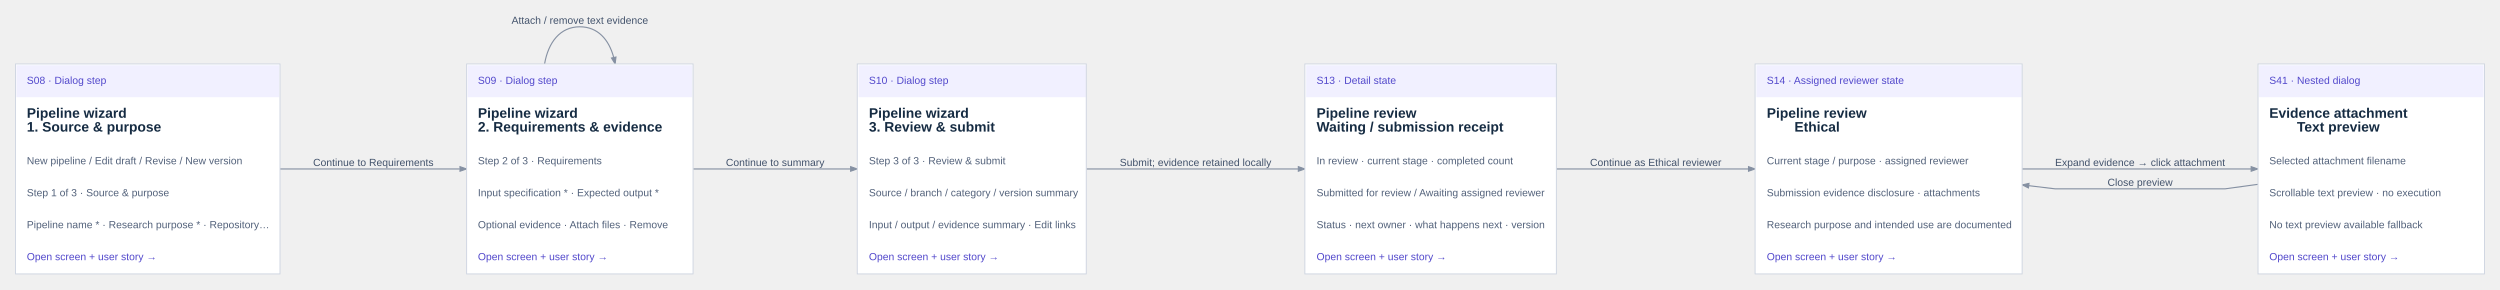
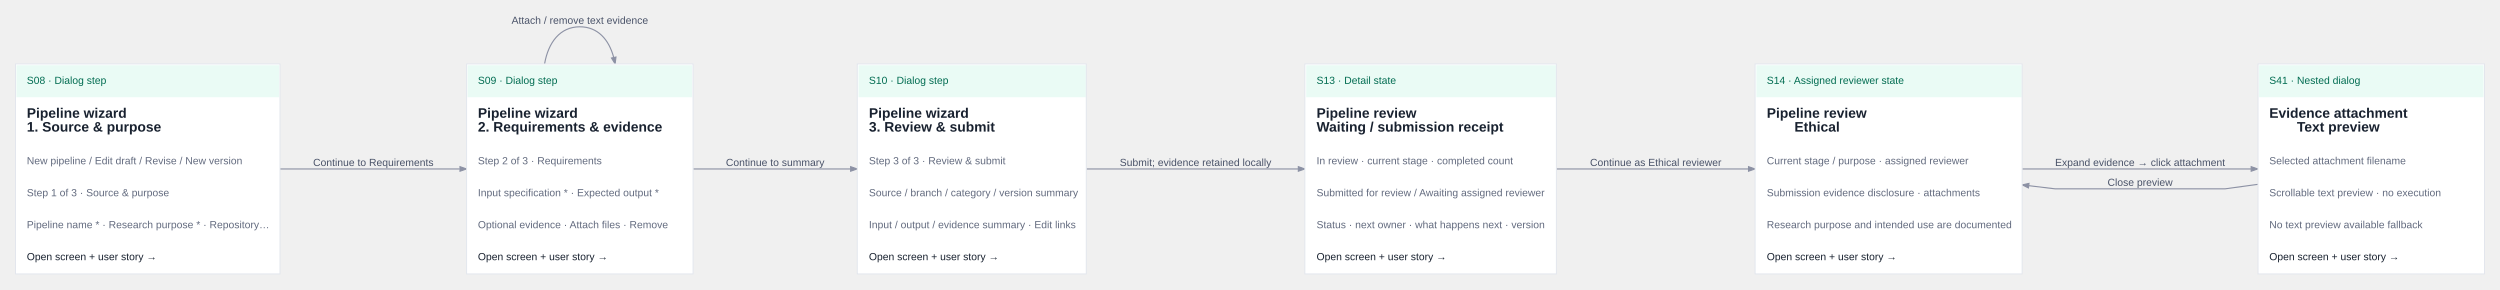
<svg xmlns="http://www.w3.org/2000/svg" xmlns:xlink="http://www.w3.org/1999/xlink" width="2893pt" height="335pt" viewBox="0.00 0.00 2893.00 335.00">
  <g id="graph0" class="graph" transform="scale(1 1) rotate(0) translate(18 317)">
    <g id="edge1" class="edge">
      <g id="a_edge1">
        <a xlink:title="Continue to Requirements">
-           <path fill="none" stroke="#8590a2" stroke-width="1.3" d="M306.12,-121.5C372.37,-121.5 449.45,-121.5 514.01,-121.5" />
-           <polygon fill="#8590a2" stroke="#8590a2" stroke-width="1.3" points="514.32,-124.13 521.82,-121.5 514.32,-118.88 514.32,-124.13" />
+           <path fill="none" stroke="#8c91a4" stroke-width="1.3" d="M306.12,-121.5C372.37,-121.5 449.45,-121.5 514.01,-121.5" />
+           <polygon fill="#8c91a4" stroke="#8c91a4" stroke-width="1.3" points="514.32,-124.13 521.82,-121.5 514.32,-118.88 514.32,-124.13" />
        </a>
      </g>
-       <text text-anchor="middle" x="414" y="-124.9" font-family="Arial" font-size="12.00" fill="#42526b">Continue to Requirements</text>
+       <text text-anchor="middle" x="414" y="-124.9" font-family="Arial" font-size="12.00" fill="#495268">Continue to Requirements</text>
    </g>
    <g id="edge2" class="edge">
      <g id="a_edge2">
        <a xlink:title="Attach / remove text evidence">
-           <path fill="none" stroke="#8590a2" stroke-width="1.3" d="M612.18,-243.09C616.55,-268.07 630.16,-286 653,-286 673.52,-286 686.59,-271.53 692.2,-250.48" />
-           <polygon fill="#8590a2" stroke="#8590a2" stroke-width="1.3" points="694.78,-250.98 693.82,-243.09 689.65,-249.86 694.78,-250.98" />
+           <path fill="none" stroke="#8c91a4" stroke-width="1.3" d="M612.18,-243.09C616.55,-268.07 630.16,-286 653,-286 673.52,-286 686.59,-271.53 692.2,-250.48" />
+           <polygon fill="#8c91a4" stroke="#8c91a4" stroke-width="1.3" points="694.78,-250.98 693.82,-243.09 689.65,-249.86 694.78,-250.98" />
        </a>
      </g>
-       <text text-anchor="middle" x="653" y="-289.4" font-family="Arial" font-size="12.00" fill="#42526b">Attach / remove text evidence</text>
+       <text text-anchor="middle" x="653" y="-289.4" font-family="Arial" font-size="12.00" fill="#495268">Attach / remove text evidence</text>
    </g>
    <g id="edge3" class="edge">
      <g id="a_edge3">
        <a xlink:title="Continue to summary">
-           <path fill="none" stroke="#8590a2" stroke-width="1.3" d="M784.29,-121.5C841.25,-121.5 908.15,-121.5 966.11,-121.5" />
-           <polygon fill="#8590a2" stroke="#8590a2" stroke-width="1.3" points="966.36,-124.13 973.86,-121.5 966.36,-118.88 966.36,-124.13" />
+           <path fill="none" stroke="#8c91a4" stroke-width="1.3" d="M784.29,-121.5C841.25,-121.5 908.15,-121.5 966.11,-121.5" />
+           <polygon fill="#8c91a4" stroke="#8c91a4" stroke-width="1.3" points="966.36,-124.13 973.86,-121.5 966.36,-118.88 966.36,-124.13" />
        </a>
      </g>
-       <text text-anchor="middle" x="879" y="-124.9" font-family="Arial" font-size="12.00" fill="#42526b">Continue to summary</text>
+       <text text-anchor="middle" x="879" y="-124.9" font-family="Arial" font-size="12.00" fill="#495268">Continue to summary</text>
    </g>
    <g id="edge4" class="edge">
      <g id="a_edge4">
        <a xlink:title="Submit; evidence retained locally">
-           <path fill="none" stroke="#8590a2" stroke-width="1.3" d="M1239.28,-121.5C1313.54,-121.5 1406.64,-121.5 1484.04,-121.5" />
-           <polygon fill="#8590a2" stroke="#8590a2" stroke-width="1.3" points="1484.45,-124.13 1491.95,-121.5 1484.45,-118.88 1484.45,-124.13" />
+           <path fill="none" stroke="#8c91a4" stroke-width="1.3" d="M1239.28,-121.5C1313.54,-121.5 1406.64,-121.5 1484.04,-121.5" />
+           <polygon fill="#8c91a4" stroke="#8c91a4" stroke-width="1.3" points="1484.45,-124.13 1491.95,-121.5 1484.45,-118.88 1484.45,-124.13" />
        </a>
      </g>
-       <text text-anchor="middle" x="1365.5" y="-124.9" font-family="Arial" font-size="12.00" fill="#42526b">Submit; evidence retained locally</text>
+       <text text-anchor="middle" x="1365.5" y="-124.9" font-family="Arial" font-size="12.00" fill="#495268">Submit; evidence retained locally</text>
    </g>
    <g id="edge5" class="edge">
      <g id="a_edge5">
        <a xlink:title="Continue as Ethical reviewer">
-           <path fill="none" stroke="#8590a2" stroke-width="1.3" d="M1783.13,-121.5C1851.91,-121.5 1934.39,-121.5 2005.2,-121.5" />
-           <polygon fill="#8590a2" stroke="#8590a2" stroke-width="1.3" points="2005.39,-124.13 2012.89,-121.5 2005.39,-118.88 2005.39,-124.13" />
+           <path fill="none" stroke="#8c91a4" stroke-width="1.3" d="M1783.13,-121.5C1851.91,-121.5 1934.39,-121.5 2005.2,-121.5" />
+           <polygon fill="#8c91a4" stroke="#8c91a4" stroke-width="1.3" points="2005.39,-124.13 2012.89,-121.5 2005.39,-118.88 2005.39,-124.13" />
        </a>
      </g>
-       <text text-anchor="middle" x="1898" y="-124.9" font-family="Arial" font-size="12.00" fill="#42526b">Continue as Ethical reviewer</text>
+       <text text-anchor="middle" x="1898" y="-124.9" font-family="Arial" font-size="12.00" fill="#495268">Continue as Ethical reviewer</text>
    </g>
    <g id="edge6" class="edge">
      <g id="a_edge6">
        <a xlink:title="Expand evidence → click attachment">
-           <path fill="none" stroke="#8590a2" stroke-width="1.3" d="M2322.04,-121.5C2404.94,-121.5 2506.47,-121.5 2586.87,-121.5" />
-           <polygon fill="#8590a2" stroke="#8590a2" stroke-width="1.3" points="2587.09,-124.13 2594.59,-121.5 2587.09,-118.88 2587.09,-124.13" />
+           <path fill="none" stroke="#8c91a4" stroke-width="1.3" d="M2322.04,-121.5C2404.94,-121.5 2506.47,-121.5 2586.87,-121.5" />
+           <polygon fill="#8c91a4" stroke="#8c91a4" stroke-width="1.3" points="2587.09,-124.13 2594.59,-121.5 2587.09,-118.88 2587.09,-124.13" />
        </a>
      </g>
-       <text text-anchor="middle" x="2458.5" y="-124.9" font-family="Arial" font-size="12.00" fill="#42526b">Expand evidence → click attachment</text>
+       <text text-anchor="middle" x="2458.5" y="-124.9" font-family="Arial" font-size="12.00" fill="#495268">Expand evidence → click attachment</text>
    </g>
    <g id="edge7" class="edge">
      <g id="a_edge7">
        <a xlink:title="Close preview">
-           <path fill="none" stroke="#8590a2" stroke-width="1.3" d="M2594.7,-103.66C2572.8,-100.66 2557,-98.5 2557,-98.5 2557,-98.5 2360,-98.5 2360,-98.5 2360,-98.5 2347.86,-99.96 2329.7,-102.14" />
-           <polygon fill="#8590a2" stroke="#8590a2" stroke-width="1.3" points="2329.3,-99.54 2322.17,-103.04 2329.93,-104.76 2329.3,-99.54" />
+           <path fill="none" stroke="#8c91a4" stroke-width="1.3" d="M2594.7,-103.66C2572.8,-100.66 2557,-98.5 2557,-98.5 2557,-98.5 2360,-98.5 2360,-98.5 2360,-98.5 2347.86,-99.96 2329.7,-102.14" />
+           <polygon fill="#8c91a4" stroke="#8c91a4" stroke-width="1.3" points="2329.3,-99.54 2322.17,-103.04 2329.93,-104.76 2329.3,-99.54" />
        </a>
      </g>
-       <text text-anchor="middle" x="2458.5" y="-101.9" font-family="Arial" font-size="12.00" fill="#42526b">Close preview</text>
+       <text text-anchor="middle" x="2458.5" y="-101.9" font-family="Arial" font-size="12.00" fill="#495268">Close preview</text>
    </g>
    <g id="node-S08" class="node">
      <g id="a_node-S08">
        <a xlink:href="#screen=S08&amp;journey=F12" xlink:title="Pipeline wizard · 1. Source &amp; purpose">
          <polygon fill="white" stroke="transparent" points="0,0 0,-243 306,-243 306,0 0,0" />
-           <polygon fill="#f1f0ff" stroke="transparent" points="1,-204.5 1,-241.5 305,-241.5 305,-204.5 1,-204.5" />
-           <text text-anchor="start" x="13" y="-219.9" font-family="Arial" font-size="12.00" fill="#5147cb">S08 · Dialog step</text>
-           <text text-anchor="start" x="13" y="-180.7" font-family="Arial" font-weight="bold" font-size="16.00" fill="#152b42">Pipeline wizard</text>
-           <text text-anchor="start" x="13" y="-164.7" font-family="Arial" font-weight="bold" font-size="16.00" fill="#152b42">1. Source &amp; purpose</text>
-           <text text-anchor="start" x="13" y="-126.9" font-family="Arial" font-size="12.00" fill="#52617a">New pipeline / Edit draft / Revise / New version</text>
-           <text text-anchor="start" x="13" y="-89.9" font-family="Arial" font-size="12.00" fill="#52617a">Step 1 of 3 · Source &amp; purpose</text>
-           <text text-anchor="start" x="13" y="-52.9" font-family="Arial" font-size="12.00" fill="#52617a">Pipeline name * · Research purpose * · Repository…</text>
-           <text text-anchor="start" x="13" y="-15.9" font-family="Arial" font-size="12.00" fill="#5147cb">Open screen + user story →</text>
-           <polygon fill="none" stroke="#cbd2df" points="0,0 0,-243 306,-243 306,0 0,0" />
+           <polygon fill="#eafbf5" stroke="transparent" points="1,-204.5 1,-241.5 305,-241.5 305,-204.5 1,-204.5" />
+           <text text-anchor="start" x="13" y="-219.9" font-family="Arial" font-size="12.00" fill="#006b50">S08 · Dialog step</text>
+           <text text-anchor="start" x="13" y="-180.7" font-family="Arial" font-weight="bold" font-size="16.00" fill="#18212f">Pipeline wizard</text>
+           <text text-anchor="start" x="13" y="-164.7" font-family="Arial" font-weight="bold" font-size="16.00" fill="#18212f">1. Source &amp; purpose</text>
+           <text text-anchor="start" x="13" y="-126.9" font-family="Arial" font-size="12.00" fill="#626a7e">New pipeline / Edit draft / Revise / New version</text>
+           <text text-anchor="start" x="13" y="-89.9" font-family="Arial" font-size="12.00" fill="#626a7e">Step 1 of 3 · Source &amp; purpose</text>
+           <text text-anchor="start" x="13" y="-52.9" font-family="Arial" font-size="12.00" fill="#626a7e">Pipeline name * · Research purpose * · Repository…</text>
+           <text text-anchor="start" x="13" y="-15.9" font-family="Arial" font-size="12.00" fill="#18212f">Open screen + user story →</text>
+           <polygon fill="none" stroke="#e0e4ec" points="0,0 0,-243 306,-243 306,0 0,0" />
        </a>
      </g>
    </g>
    <g id="node-S09" class="node">
      <g id="a_node-S09">
        <a xlink:href="#screen=S09&amp;journey=F12" xlink:title="Pipeline wizard · 2. Requirements &amp; evidence">
          <polygon fill="white" stroke="transparent" points="522,0 522,-243 784,-243 784,0 522,0" />
-           <polygon fill="#f1f0ff" stroke="transparent" points="523,-204.5 523,-241.5 783,-241.5 783,-204.5 523,-204.5" />
-           <text text-anchor="start" x="535" y="-219.9" font-family="Arial" font-size="12.00" fill="#5147cb">S09 · Dialog step</text>
-           <text text-anchor="start" x="535" y="-180.7" font-family="Arial" font-weight="bold" font-size="16.00" fill="#152b42">Pipeline wizard</text>
-           <text text-anchor="start" x="535" y="-164.7" font-family="Arial" font-weight="bold" font-size="16.00" fill="#152b42">2. Requirements &amp; evidence</text>
-           <text text-anchor="start" x="535" y="-126.9" font-family="Arial" font-size="12.00" fill="#52617a">Step 2 of 3 · Requirements</text>
-           <text text-anchor="start" x="535" y="-89.9" font-family="Arial" font-size="12.00" fill="#52617a">Input specification * · Expected output *</text>
-           <text text-anchor="start" x="535" y="-52.9" font-family="Arial" font-size="12.00" fill="#52617a">Optional evidence · Attach files · Remove</text>
-           <text text-anchor="start" x="535" y="-15.9" font-family="Arial" font-size="12.00" fill="#5147cb">Open screen + user story →</text>
-           <polygon fill="none" stroke="#cbd2df" points="522,0 522,-243 784,-243 784,0 522,0" />
+           <polygon fill="#eafbf5" stroke="transparent" points="523,-204.5 523,-241.5 783,-241.5 783,-204.5 523,-204.5" />
+           <text text-anchor="start" x="535" y="-219.9" font-family="Arial" font-size="12.00" fill="#006b50">S09 · Dialog step</text>
+           <text text-anchor="start" x="535" y="-180.7" font-family="Arial" font-weight="bold" font-size="16.00" fill="#18212f">Pipeline wizard</text>
+           <text text-anchor="start" x="535" y="-164.7" font-family="Arial" font-weight="bold" font-size="16.00" fill="#18212f">2. Requirements &amp; evidence</text>
+           <text text-anchor="start" x="535" y="-126.9" font-family="Arial" font-size="12.00" fill="#626a7e">Step 2 of 3 · Requirements</text>
+           <text text-anchor="start" x="535" y="-89.9" font-family="Arial" font-size="12.00" fill="#626a7e">Input specification * · Expected output *</text>
+           <text text-anchor="start" x="535" y="-52.9" font-family="Arial" font-size="12.00" fill="#626a7e">Optional evidence · Attach files · Remove</text>
+           <text text-anchor="start" x="535" y="-15.9" font-family="Arial" font-size="12.00" fill="#18212f">Open screen + user story →</text>
+           <polygon fill="none" stroke="#e0e4ec" points="522,0 522,-243 784,-243 784,0 522,0" />
        </a>
      </g>
    </g>
    <g id="node-S10" class="node">
      <g id="a_node-S10">
        <a xlink:href="#screen=S10&amp;journey=F12" xlink:title="Pipeline wizard · 3. Review &amp; submit">
          <polygon fill="white" stroke="transparent" points="974,0 974,-243 1239,-243 1239,0 974,0" />
-           <polygon fill="#f1f0ff" stroke="transparent" points="975.5,-204.5 975.5,-241.5 1238.5,-241.5 1238.5,-204.5 975.5,-204.5" />
-           <text text-anchor="start" x="987.5" y="-219.9" font-family="Arial" font-size="12.00" fill="#5147cb">S10 · Dialog step</text>
-           <text text-anchor="start" x="987.5" y="-180.7" font-family="Arial" font-weight="bold" font-size="16.00" fill="#152b42">Pipeline wizard</text>
-           <text text-anchor="start" x="987.5" y="-164.7" font-family="Arial" font-weight="bold" font-size="16.00" fill="#152b42">3. Review &amp; submit</text>
-           <text text-anchor="start" x="987.5" y="-126.9" font-family="Arial" font-size="12.00" fill="#52617a">Step 3 of 3 · Review &amp; submit</text>
-           <text text-anchor="start" x="987.5" y="-89.9" font-family="Arial" font-size="12.00" fill="#52617a">Source / branch / category / version summary</text>
-           <text text-anchor="start" x="987.5" y="-52.9" font-family="Arial" font-size="12.00" fill="#52617a">Input / output / evidence summary · Edit links</text>
-           <text text-anchor="start" x="987.5" y="-15.9" font-family="Arial" font-size="12.00" fill="#5147cb">Open screen + user story →</text>
-           <polygon fill="none" stroke="#cbd2df" points="974,0 974,-243 1239,-243 1239,0 974,0" />
+           <polygon fill="#eafbf5" stroke="transparent" points="975.5,-204.5 975.5,-241.5 1238.5,-241.5 1238.5,-204.5 975.5,-204.5" />
+           <text text-anchor="start" x="987.5" y="-219.9" font-family="Arial" font-size="12.00" fill="#006b50">S10 · Dialog step</text>
+           <text text-anchor="start" x="987.5" y="-180.7" font-family="Arial" font-weight="bold" font-size="16.00" fill="#18212f">Pipeline wizard</text>
+           <text text-anchor="start" x="987.5" y="-164.7" font-family="Arial" font-weight="bold" font-size="16.00" fill="#18212f">3. Review &amp; submit</text>
+           <text text-anchor="start" x="987.5" y="-126.9" font-family="Arial" font-size="12.00" fill="#626a7e">Step 3 of 3 · Review &amp; submit</text>
+           <text text-anchor="start" x="987.5" y="-89.9" font-family="Arial" font-size="12.00" fill="#626a7e">Source / branch / category / version summary</text>
+           <text text-anchor="start" x="987.5" y="-52.9" font-family="Arial" font-size="12.00" fill="#626a7e">Input / output / evidence summary · Edit links</text>
+           <text text-anchor="start" x="987.5" y="-15.9" font-family="Arial" font-size="12.00" fill="#18212f">Open screen + user story →</text>
+           <polygon fill="none" stroke="#e0e4ec" points="974,0 974,-243 1239,-243 1239,0 974,0" />
        </a>
      </g>
    </g>
    <g id="node-S13" class="node">
      <g id="a_node-S13">
        <a xlink:href="#screen=S13&amp;journey=F12" xlink:title="Pipeline review · Waiting / submission receipt">
          <polygon fill="white" stroke="transparent" points="1492,0 1492,-243 1783,-243 1783,0 1492,0" />
-           <polygon fill="#f1f0ff" stroke="transparent" points="1493.5,-204.5 1493.5,-241.5 1782.5,-241.5 1782.5,-204.5 1493.5,-204.5" />
-           <text text-anchor="start" x="1505.5" y="-219.9" font-family="Arial" font-size="12.00" fill="#5147cb">S13 · Detail state</text>
-           <text text-anchor="start" x="1505.5" y="-180.7" font-family="Arial" font-weight="bold" font-size="16.00" fill="#152b42">Pipeline review</text>
-           <text text-anchor="start" x="1505.5" y="-164.7" font-family="Arial" font-weight="bold" font-size="16.00" fill="#152b42">Waiting / submission receipt</text>
-           <text text-anchor="start" x="1505.5" y="-126.9" font-family="Arial" font-size="12.00" fill="#52617a">In review · current stage · completed count</text>
-           <text text-anchor="start" x="1505.5" y="-89.9" font-family="Arial" font-size="12.00" fill="#52617a">Submitted for review / Awaiting assigned reviewer</text>
-           <text text-anchor="start" x="1505.5" y="-52.9" font-family="Arial" font-size="12.00" fill="#52617a">Status · next owner · what happens next · version</text>
-           <text text-anchor="start" x="1505.5" y="-15.9" font-family="Arial" font-size="12.00" fill="#5147cb">Open screen + user story →</text>
-           <polygon fill="none" stroke="#cbd2df" points="1492,0 1492,-243 1783,-243 1783,0 1492,0" />
+           <polygon fill="#eafbf5" stroke="transparent" points="1493.5,-204.5 1493.5,-241.5 1782.5,-241.5 1782.5,-204.5 1493.5,-204.5" />
+           <text text-anchor="start" x="1505.5" y="-219.9" font-family="Arial" font-size="12.00" fill="#006b50">S13 · Detail state</text>
+           <text text-anchor="start" x="1505.5" y="-180.7" font-family="Arial" font-weight="bold" font-size="16.00" fill="#18212f">Pipeline review</text>
+           <text text-anchor="start" x="1505.5" y="-164.7" font-family="Arial" font-weight="bold" font-size="16.00" fill="#18212f">Waiting / submission receipt</text>
+           <text text-anchor="start" x="1505.5" y="-126.9" font-family="Arial" font-size="12.00" fill="#626a7e">In review · current stage · completed count</text>
+           <text text-anchor="start" x="1505.5" y="-89.9" font-family="Arial" font-size="12.00" fill="#626a7e">Submitted for review / Awaiting assigned reviewer</text>
+           <text text-anchor="start" x="1505.5" y="-52.9" font-family="Arial" font-size="12.00" fill="#626a7e">Status · next owner · what happens next · version</text>
+           <text text-anchor="start" x="1505.5" y="-15.9" font-family="Arial" font-size="12.00" fill="#18212f">Open screen + user story →</text>
+           <polygon fill="none" stroke="#e0e4ec" points="1492,0 1492,-243 1783,-243 1783,0 1492,0" />
        </a>
      </g>
    </g>
    <g id="node-S14" class="node">
      <g id="a_node-S14">
        <a xlink:href="#screen=S14&amp;journey=F12" xlink:title="Pipeline review · Ethical">
          <polygon fill="white" stroke="transparent" points="2013,0 2013,-243 2322,-243 2322,0 2013,0" />
-           <polygon fill="#f1f0ff" stroke="transparent" points="2014.5,-204.5 2014.5,-241.5 2321.5,-241.5 2321.5,-204.5 2014.5,-204.5" />
-           <text text-anchor="start" x="2026.5" y="-219.9" font-family="Arial" font-size="12.00" fill="#5147cb">S14 · Assigned reviewer state</text>
-           <text text-anchor="start" x="2026.5" y="-180.7" font-family="Arial" font-weight="bold" font-size="16.00" fill="#152b42">Pipeline review</text>
-           <text text-anchor="start" x="2058.5" y="-164.7" font-family="Arial" font-weight="bold" font-size="16.00" fill="#152b42">Ethical</text>
-           <text text-anchor="start" x="2026.5" y="-126.9" font-family="Arial" font-size="12.00" fill="#52617a">Current stage / purpose · assigned reviewer</text>
-           <text text-anchor="start" x="2026.5" y="-89.9" font-family="Arial" font-size="12.00" fill="#52617a">Submission evidence disclosure · attachments</text>
-           <text text-anchor="start" x="2026.5" y="-52.9" font-family="Arial" font-size="12.00" fill="#52617a">Research purpose and intended use are documented</text>
-           <text text-anchor="start" x="2026.5" y="-15.9" font-family="Arial" font-size="12.00" fill="#5147cb">Open screen + user story →</text>
-           <polygon fill="none" stroke="#cbd2df" points="2013,0 2013,-243 2322,-243 2322,0 2013,0" />
+           <polygon fill="#eafbf5" stroke="transparent" points="2014.5,-204.5 2014.5,-241.5 2321.5,-241.5 2321.5,-204.5 2014.5,-204.5" />
+           <text text-anchor="start" x="2026.5" y="-219.9" font-family="Arial" font-size="12.00" fill="#006b50">S14 · Assigned reviewer state</text>
+           <text text-anchor="start" x="2026.5" y="-180.7" font-family="Arial" font-weight="bold" font-size="16.00" fill="#18212f">Pipeline review</text>
+           <text text-anchor="start" x="2058.5" y="-164.7" font-family="Arial" font-weight="bold" font-size="16.00" fill="#18212f">Ethical</text>
+           <text text-anchor="start" x="2026.5" y="-126.9" font-family="Arial" font-size="12.00" fill="#626a7e">Current stage / purpose · assigned reviewer</text>
+           <text text-anchor="start" x="2026.5" y="-89.9" font-family="Arial" font-size="12.00" fill="#626a7e">Submission evidence disclosure · attachments</text>
+           <text text-anchor="start" x="2026.5" y="-52.9" font-family="Arial" font-size="12.00" fill="#626a7e">Research purpose and intended use are documented</text>
+           <text text-anchor="start" x="2026.5" y="-15.9" font-family="Arial" font-size="12.00" fill="#18212f">Open screen + user story →</text>
+           <polygon fill="none" stroke="#e0e4ec" points="2013,0 2013,-243 2322,-243 2322,0 2013,0" />
        </a>
      </g>
    </g>
    <g id="node-S41" class="node">
      <g id="a_node-S41">
        <a xlink:href="#screen=S41&amp;journey=F12" xlink:title="Evidence attachment · Text preview">
          <polygon fill="white" stroke="transparent" points="2595,0 2595,-243 2857,-243 2857,0 2595,0" />
-           <polygon fill="#f1f0ff" stroke="transparent" points="2596,-204.5 2596,-241.5 2856,-241.5 2856,-204.5 2596,-204.5" />
-           <text text-anchor="start" x="2608" y="-219.9" font-family="Arial" font-size="12.00" fill="#5147cb">S41 · Nested dialog</text>
-           <text text-anchor="start" x="2608" y="-180.7" font-family="Arial" font-weight="bold" font-size="16.00" fill="#152b42">Evidence attachment</text>
-           <text text-anchor="start" x="2640" y="-164.7" font-family="Arial" font-weight="bold" font-size="16.00" fill="#152b42">Text preview</text>
-           <text text-anchor="start" x="2608" y="-126.9" font-family="Arial" font-size="12.00" fill="#52617a">Selected attachment filename</text>
-           <text text-anchor="start" x="2608" y="-89.9" font-family="Arial" font-size="12.00" fill="#52617a">Scrollable text preview · no execution</text>
-           <text text-anchor="start" x="2608" y="-52.9" font-family="Arial" font-size="12.00" fill="#52617a">No text preview available fallback</text>
-           <text text-anchor="start" x="2608" y="-15.9" font-family="Arial" font-size="12.00" fill="#5147cb">Open screen + user story →</text>
-           <polygon fill="none" stroke="#cbd2df" points="2595,0 2595,-243 2857,-243 2857,0 2595,0" />
+           <polygon fill="#eafbf5" stroke="transparent" points="2596,-204.5 2596,-241.5 2856,-241.5 2856,-204.5 2596,-204.5" />
+           <text text-anchor="start" x="2608" y="-219.9" font-family="Arial" font-size="12.00" fill="#006b50">S41 · Nested dialog</text>
+           <text text-anchor="start" x="2608" y="-180.7" font-family="Arial" font-weight="bold" font-size="16.00" fill="#18212f">Evidence attachment</text>
+           <text text-anchor="start" x="2640" y="-164.7" font-family="Arial" font-weight="bold" font-size="16.00" fill="#18212f">Text preview</text>
+           <text text-anchor="start" x="2608" y="-126.9" font-family="Arial" font-size="12.00" fill="#626a7e">Selected attachment filename</text>
+           <text text-anchor="start" x="2608" y="-89.9" font-family="Arial" font-size="12.00" fill="#626a7e">Scrollable text preview · no execution</text>
+           <text text-anchor="start" x="2608" y="-52.9" font-family="Arial" font-size="12.00" fill="#626a7e">No text preview available fallback</text>
+           <text text-anchor="start" x="2608" y="-15.9" font-family="Arial" font-size="12.00" fill="#18212f">Open screen + user story →</text>
+           <polygon fill="none" stroke="#e0e4ec" points="2595,0 2595,-243 2857,-243 2857,0 2595,0" />
        </a>
      </g>
    </g>
  </g>
</svg>
